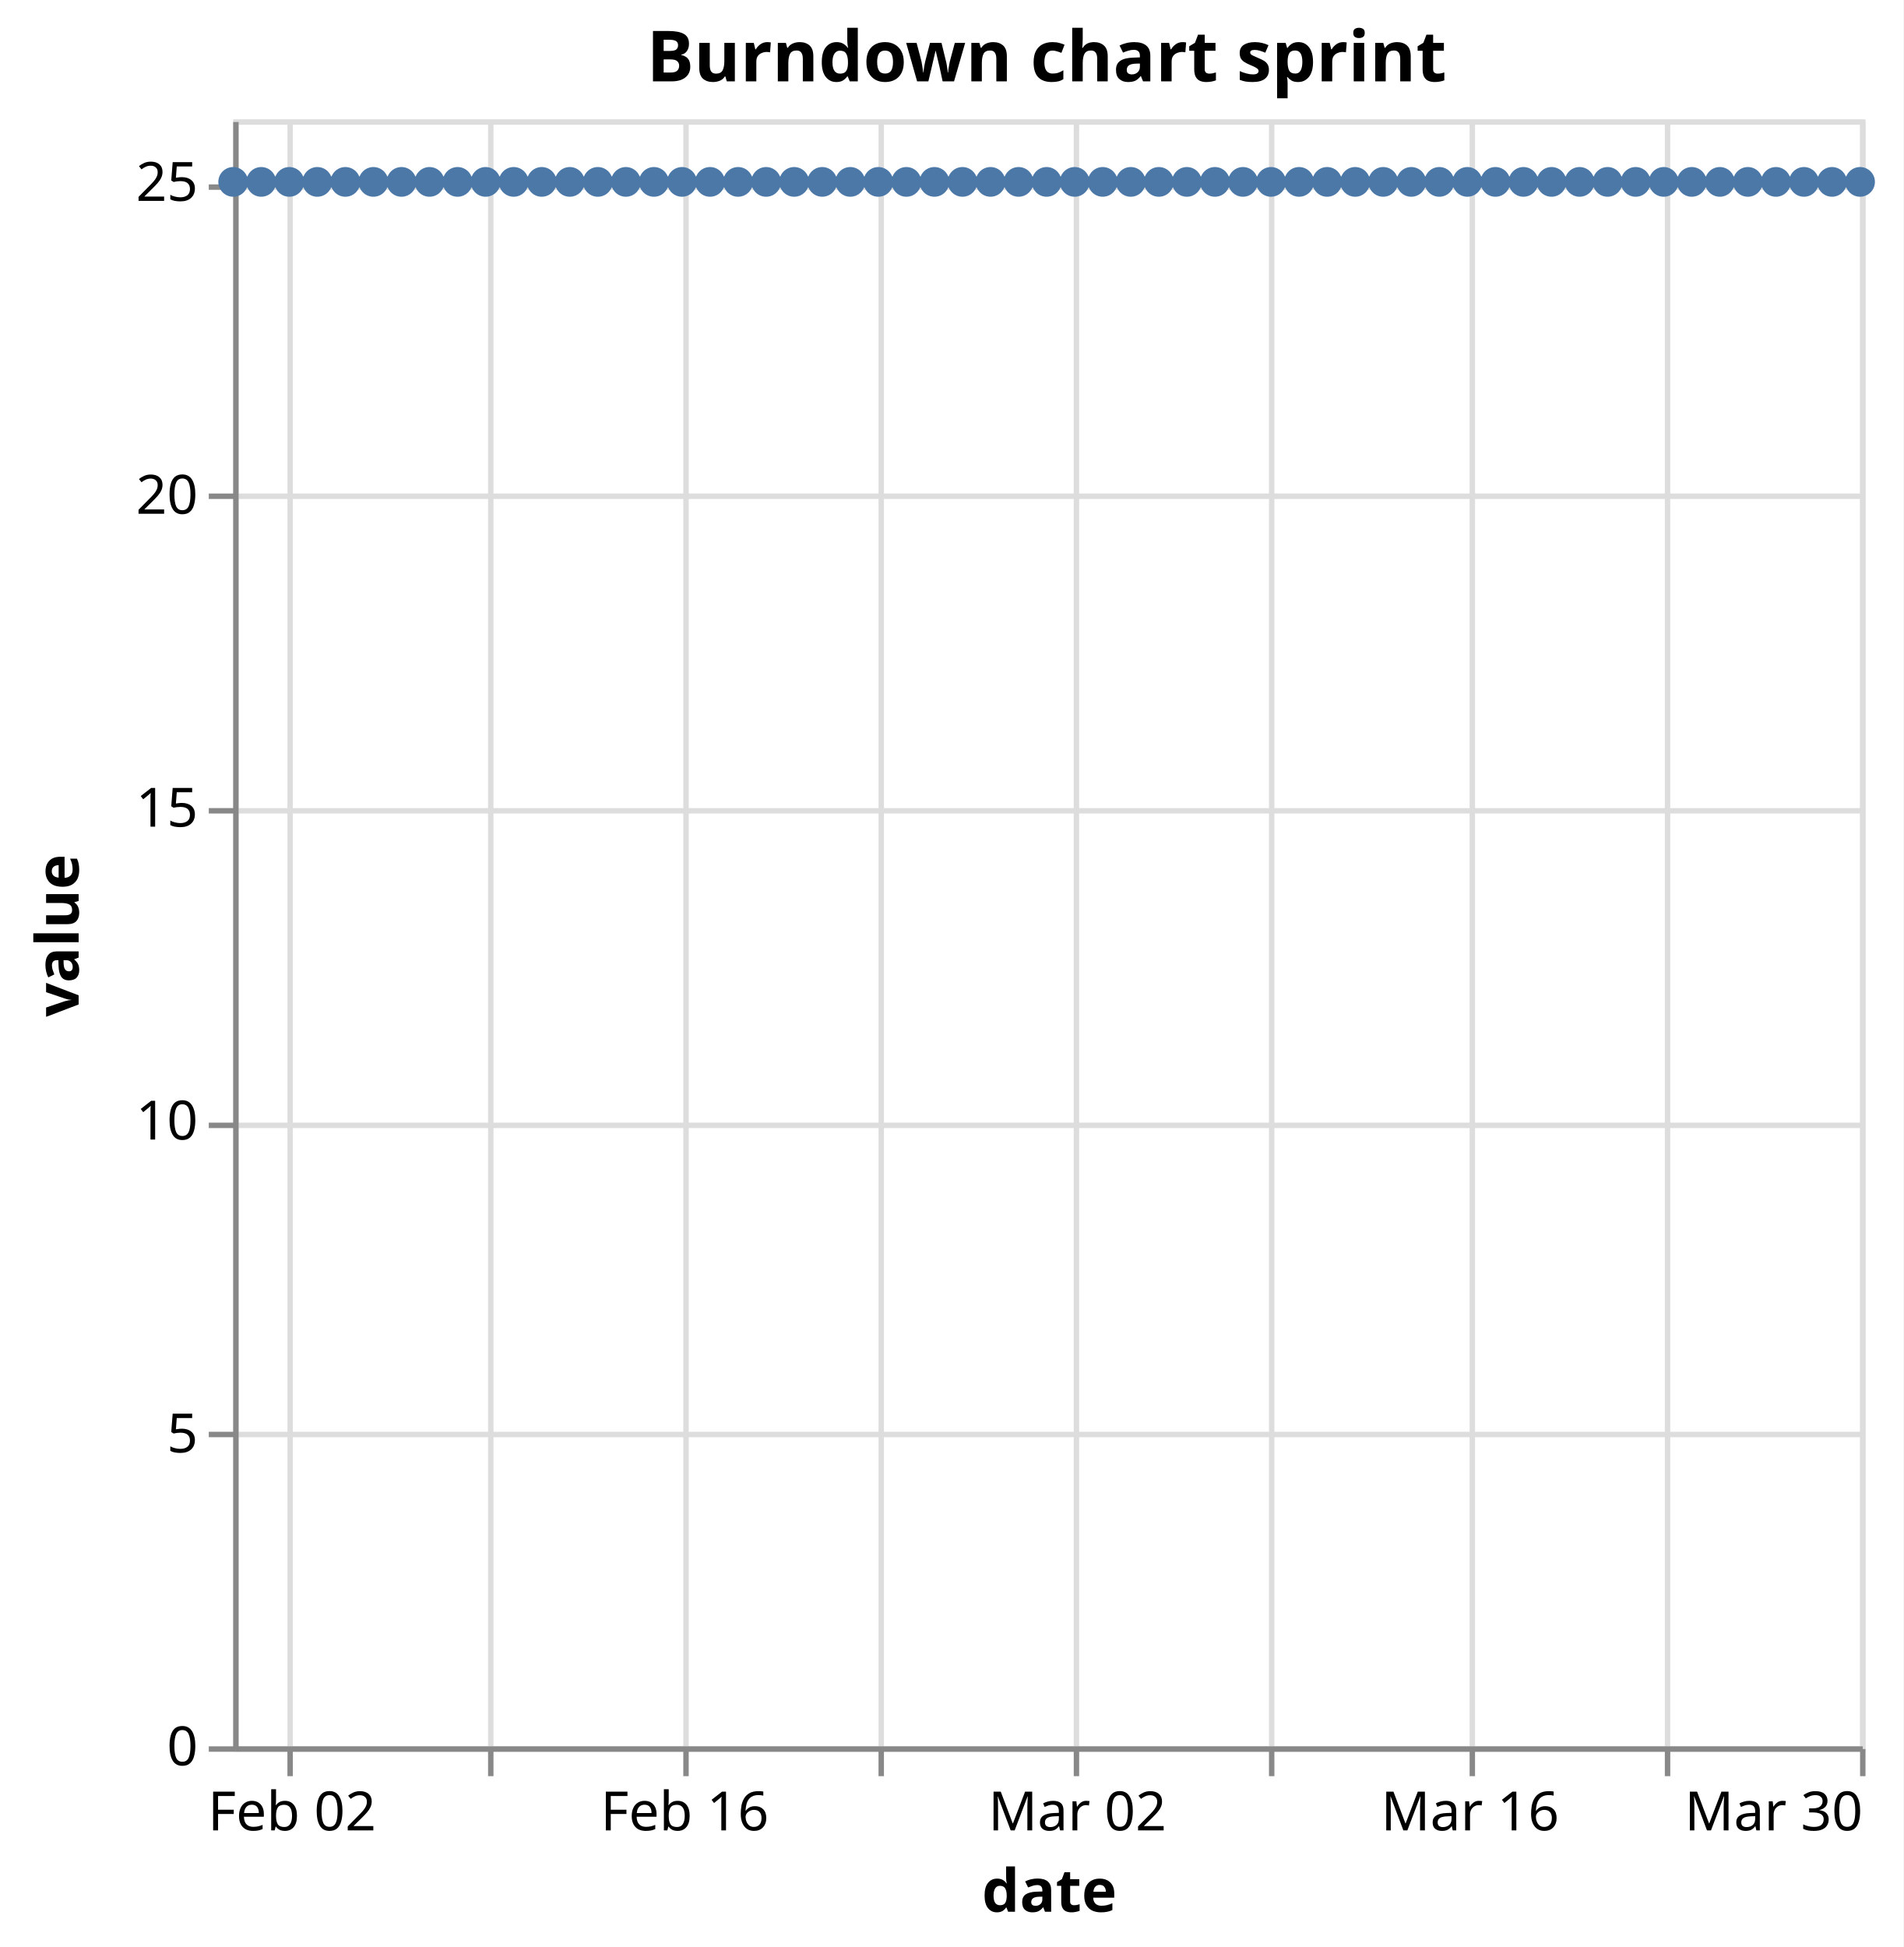
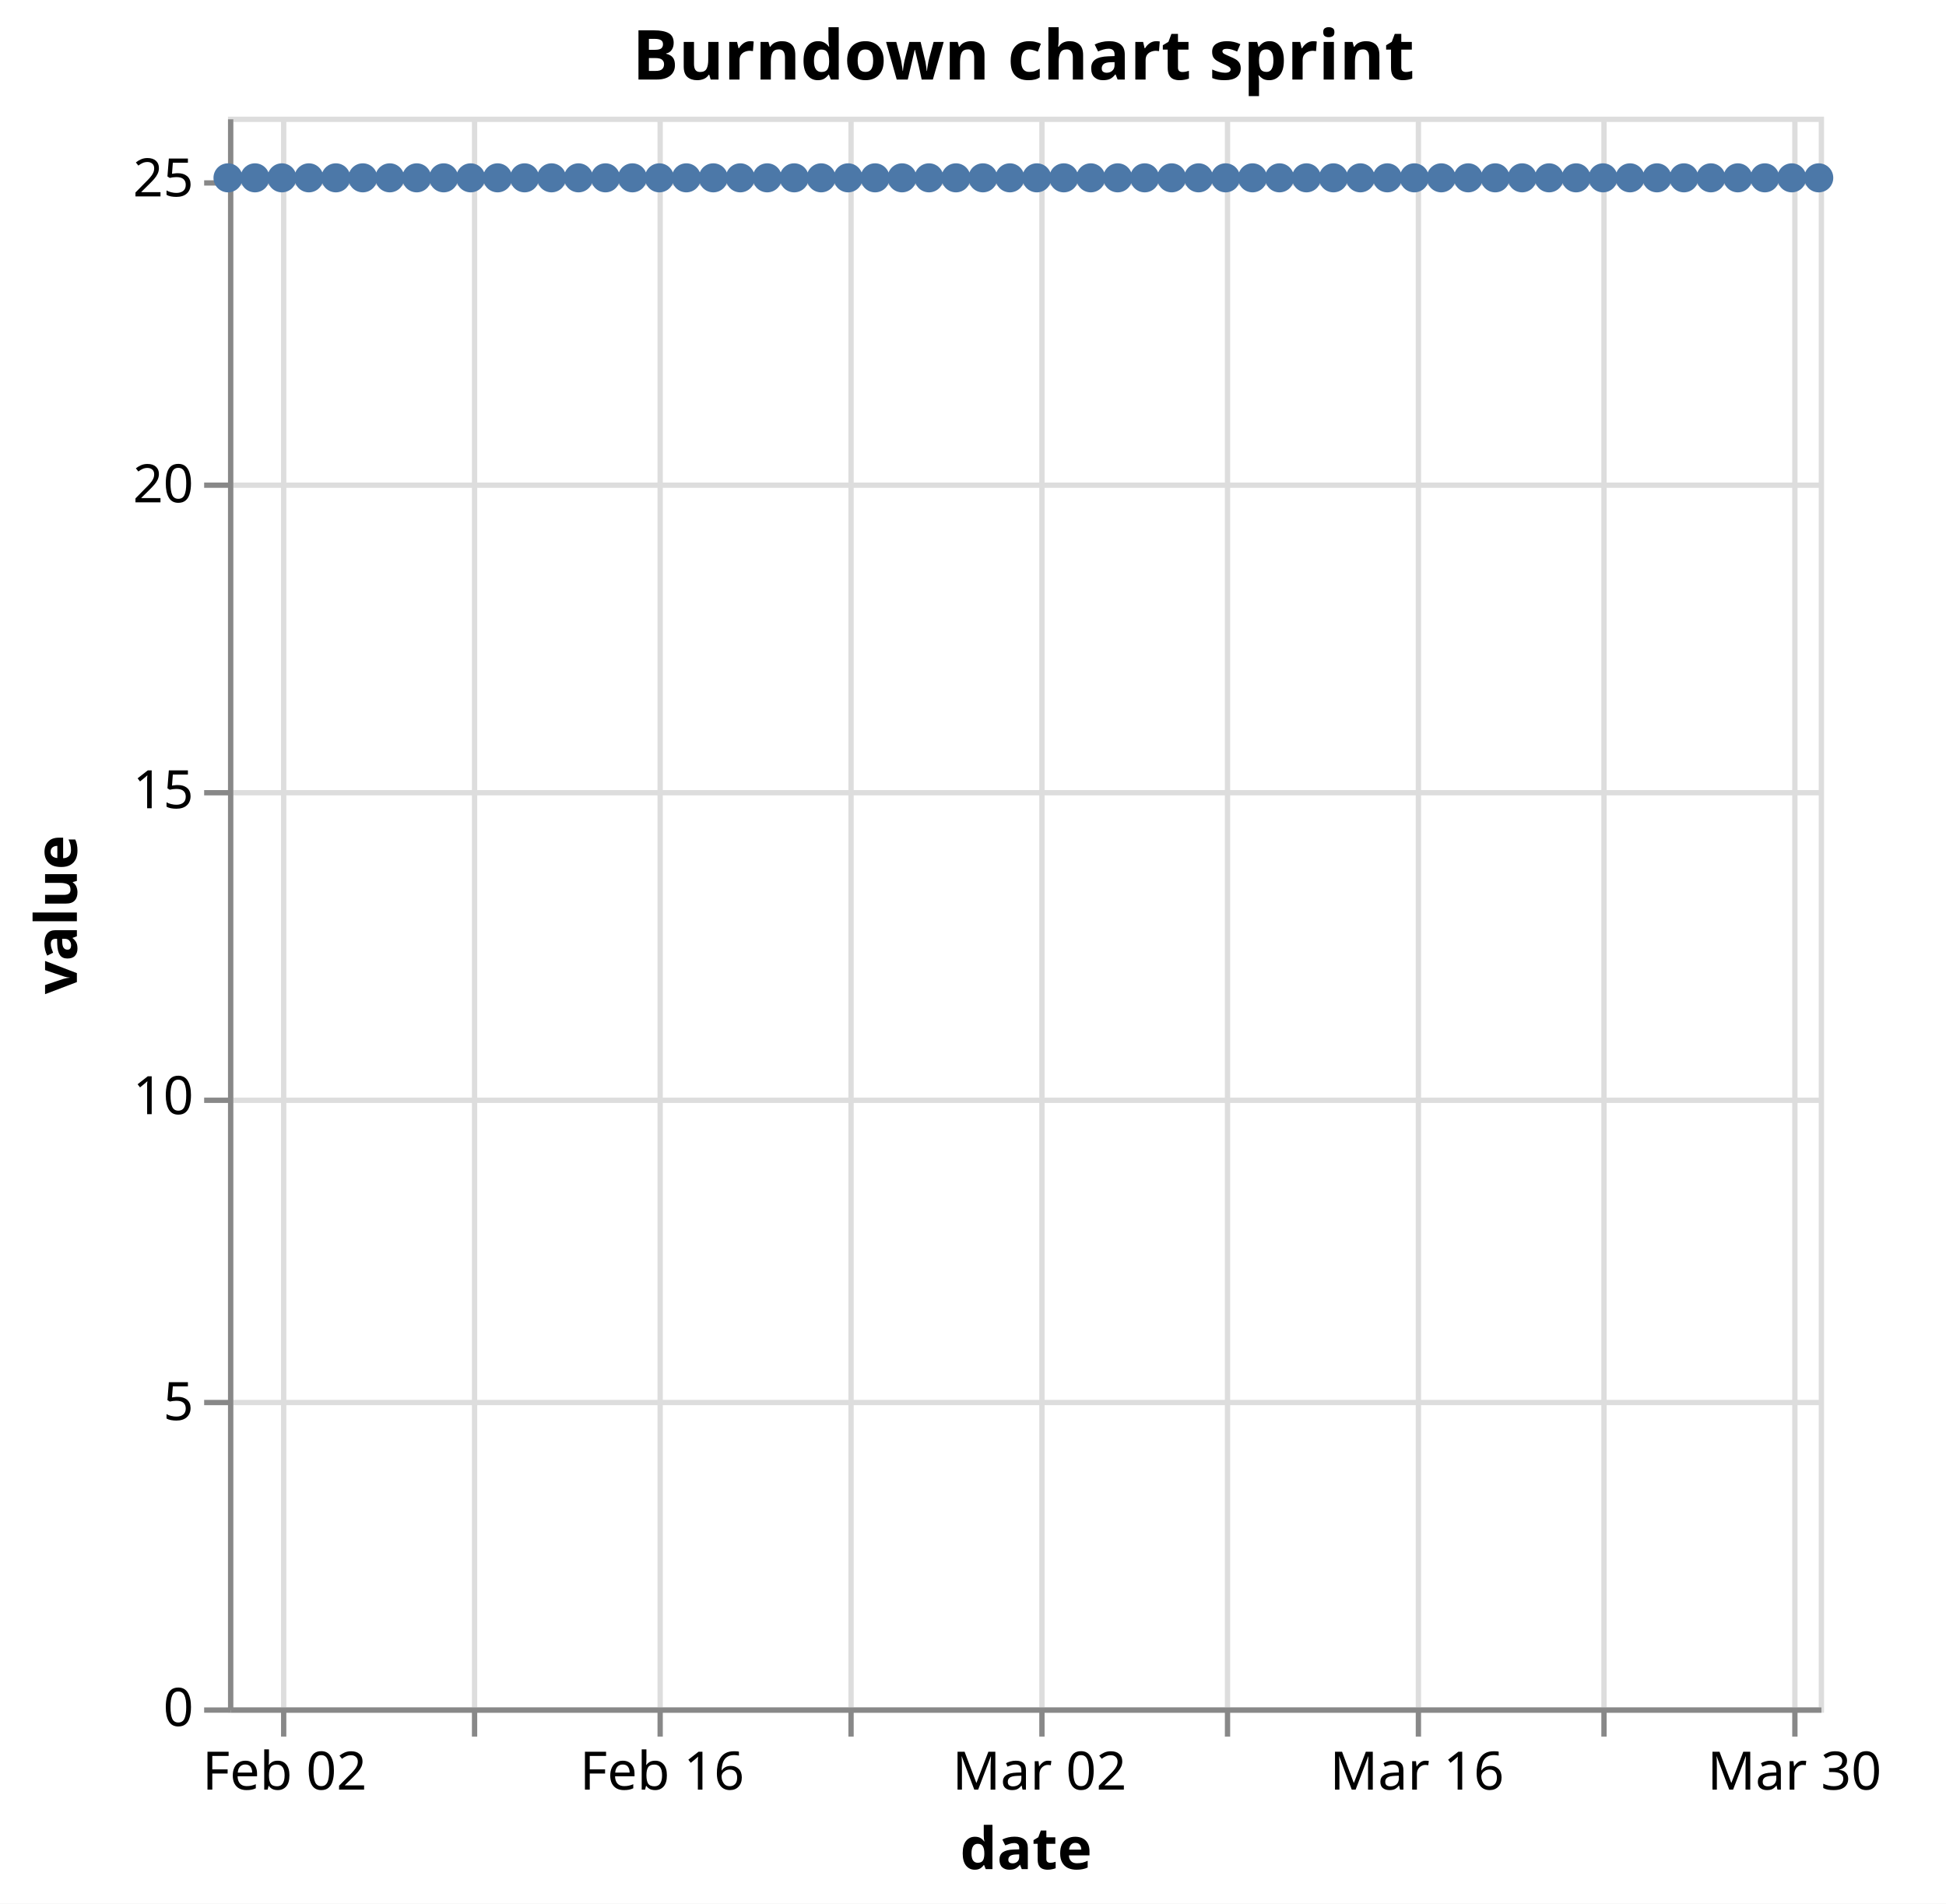
- <svg xmlns="http://www.w3.org/2000/svg" version="1.1" class="marks" width="351" height="359" viewBox="0 0 351 359">
-   <rect width="351" height="359" fill="white" />
+ <svg xmlns="http://www.w3.org/2000/svg" version="1.1" class="marks" width="367" height="359" viewBox="0 0 367 359">
+   <rect width="367" height="359" fill="white" />
  <g fill="none" stroke-miterlimit="10" transform="translate(43,22)">
    <g class="mark-group role-frame root" role="graphics-object" aria-roledescription="group mark container">
      <g transform="translate(0,0)">
        <path class="background" aria-hidden="true" d="M0.5,0.5h300v300h-300Z" stroke="#ddd" />
        <g>
          <g class="mark-group role-axis" aria-hidden="true">
            <g transform="translate(0.5,300.5)">
              <path class="background" aria-hidden="true" d="M0,0h0v0h0Z" pointer-events="none" />
              <g>
                <g class="mark-rule role-axis-grid" pointer-events="none">
                  <line transform="translate(10,-300)" x2="0" y2="300" stroke="#ddd" stroke-width="1" opacity="1" />
-                   <line transform="translate(47,-300)" x2="0" y2="300" stroke="#ddd" stroke-width="1" opacity="1" />
-                   <line transform="translate(83,-300)" x2="0" y2="300" stroke="#ddd" stroke-width="1" opacity="1" />
-                   <line transform="translate(119,-300)" x2="0" y2="300" stroke="#ddd" stroke-width="1" opacity="1" />
-                   <line transform="translate(155,-300)" x2="0" y2="300" stroke="#ddd" stroke-width="1" opacity="1" />
-                   <line transform="translate(191,-300)" x2="0" y2="300" stroke="#ddd" stroke-width="1" opacity="1" />
-                   <line transform="translate(228,-300)" x2="0" y2="300" stroke="#ddd" stroke-width="1" opacity="1" />
-                   <line transform="translate(264,-300)" x2="0" y2="300" stroke="#ddd" stroke-width="1" opacity="1" />
-                   <line transform="translate(300,-300)" x2="0" y2="300" stroke="#ddd" stroke-width="1" opacity="1" />
+                   <line transform="translate(46,-300)" x2="0" y2="300" stroke="#ddd" stroke-width="1" opacity="1" />
+                   <line transform="translate(81,-300)" x2="0" y2="300" stroke="#ddd" stroke-width="1" opacity="1" />
+                   <line transform="translate(117,-300)" x2="0" y2="300" stroke="#ddd" stroke-width="1" opacity="1" />
+                   <line transform="translate(153,-300)" x2="0" y2="300" stroke="#ddd" stroke-width="1" opacity="1" />
+                   <line transform="translate(188,-300)" x2="0" y2="300" stroke="#ddd" stroke-width="1" opacity="1" />
+                   <line transform="translate(224,-300)" x2="0" y2="300" stroke="#ddd" stroke-width="1" opacity="1" />
+                   <line transform="translate(259,-300)" x2="0" y2="300" stroke="#ddd" stroke-width="1" opacity="1" />
+                   <line transform="translate(295,-300)" x2="0" y2="300" stroke="#ddd" stroke-width="1" opacity="1" />
                </g>
              </g>
              <path class="foreground" aria-hidden="true" d="" pointer-events="none" display="none" />
            </g>
          </g>
          <g class="mark-group role-axis" aria-hidden="true">
            <g transform="translate(0.5,0.5)">
              <path class="background" aria-hidden="true" d="M0,0h0v0h0Z" pointer-events="none" />
              <g>
                <g class="mark-rule role-axis-grid" pointer-events="none">
                  <line transform="translate(0,300)" x2="300" y2="0" stroke="#ddd" stroke-width="1" opacity="1" />
                  <line transform="translate(0,242)" x2="300" y2="0" stroke="#ddd" stroke-width="1" opacity="1" />
                  <line transform="translate(0,185)" x2="300" y2="0" stroke="#ddd" stroke-width="1" opacity="1" />
                  <line transform="translate(0,127)" x2="300" y2="0" stroke="#ddd" stroke-width="1" opacity="1" />
                  <line transform="translate(0,69)" x2="300" y2="0" stroke="#ddd" stroke-width="1" opacity="1" />
                  <line transform="translate(0,12)" x2="300" y2="0" stroke="#ddd" stroke-width="1" opacity="1" />
                </g>
              </g>
              <path class="foreground" aria-hidden="true" d="" pointer-events="none" display="none" />
            </g>
          </g>
-           <g class="mark-group role-axis" role="graphics-symbol" aria-roledescription="axis" aria-label="X-axis titled 'date' for a time scale with values from January 31 to March 30">
+           <g class="mark-group role-axis" role="graphics-symbol" aria-roledescription="axis" aria-label="X-axis titled 'date' for a time scale with values from January 31 to March 31">
            <g transform="translate(0.5,300.5)">
              <path class="background" aria-hidden="true" d="M0,0h0v0h0Z" pointer-events="none" />
              <g>
                <g class="mark-rule role-axis-tick" pointer-events="none">
                  <line transform="translate(10,0)" x2="0" y2="5" stroke="#888" stroke-width="1" opacity="1" />
-                   <line transform="translate(47,0)" x2="0" y2="5" stroke="#888" stroke-width="1" opacity="1" />
-                   <line transform="translate(83,0)" x2="0" y2="5" stroke="#888" stroke-width="1" opacity="1" />
-                   <line transform="translate(119,0)" x2="0" y2="5" stroke="#888" stroke-width="1" opacity="1" />
-                   <line transform="translate(155,0)" x2="0" y2="5" stroke="#888" stroke-width="1" opacity="1" />
-                   <line transform="translate(191,0)" x2="0" y2="5" stroke="#888" stroke-width="1" opacity="1" />
-                   <line transform="translate(228,0)" x2="0" y2="5" stroke="#888" stroke-width="1" opacity="1" />
-                   <line transform="translate(264,0)" x2="0" y2="5" stroke="#888" stroke-width="1" opacity="1" />
-                   <line transform="translate(300,0)" x2="0" y2="5" stroke="#888" stroke-width="1" opacity="1" />
+                   <line transform="translate(46,0)" x2="0" y2="5" stroke="#888" stroke-width="1" opacity="1" />
+                   <line transform="translate(81,0)" x2="0" y2="5" stroke="#888" stroke-width="1" opacity="1" />
+                   <line transform="translate(117,0)" x2="0" y2="5" stroke="#888" stroke-width="1" opacity="1" />
+                   <line transform="translate(153,0)" x2="0" y2="5" stroke="#888" stroke-width="1" opacity="1" />
+                   <line transform="translate(188,0)" x2="0" y2="5" stroke="#888" stroke-width="1" opacity="1" />
+                   <line transform="translate(224,0)" x2="0" y2="5" stroke="#888" stroke-width="1" opacity="1" />
+                   <line transform="translate(259,0)" x2="0" y2="5" stroke="#888" stroke-width="1" opacity="1" />
+                   <line transform="translate(295,0)" x2="0" y2="5" stroke="#888" stroke-width="1" opacity="1" />
                </g>
                <g class="mark-text role-axis-label" pointer-events="none">
-                   <text text-anchor="middle" transform="translate(10.34483,15)" font-family="sans-serif" font-size="10px" fill="#000" opacity="1">Feb 02</text>
-                   <text text-anchor="middle" transform="translate(46.55172,15)" font-family="sans-serif" font-size="10px" fill="#000" opacity="0">Feb 09</text>
-                   <text text-anchor="middle" transform="translate(82.75862,15)" font-family="sans-serif" font-size="10px" fill="#000" opacity="1">Feb 16</text>
-                   <text text-anchor="middle" transform="translate(118.9655,15)" font-family="sans-serif" font-size="10px" fill="#000" opacity="0">Feb 23</text>
-                   <text text-anchor="middle" transform="translate(155.1724,15)" font-family="sans-serif" font-size="10px" fill="#000" opacity="1">Mar 02</text>
-                   <text text-anchor="middle" transform="translate(191.3793,15)" font-family="sans-serif" font-size="10px" fill="#000" opacity="0">Mar 09</text>
-                   <text text-anchor="middle" transform="translate(227.5862,15)" font-family="sans-serif" font-size="10px" fill="#000" opacity="1">Mar 16</text>
-                   <text text-anchor="middle" transform="translate(263.7931,15)" font-family="sans-serif" font-size="10px" fill="#000" opacity="0">Mar 23</text>
-                   <text text-anchor="end" transform="translate(300,15)" font-family="sans-serif" font-size="10px" fill="#000" opacity="1">Mar 30</text>
+                   <text text-anchor="middle" transform="translate(10.16949,15)" font-family="sans-serif" font-size="10px" fill="#000" opacity="1">Feb 02</text>
+                   <text text-anchor="middle" transform="translate(45.76271,15)" font-family="sans-serif" font-size="10px" fill="#000" opacity="0">Feb 09</text>
+                   <text text-anchor="middle" transform="translate(81.35593,15)" font-family="sans-serif" font-size="10px" fill="#000" opacity="1">Feb 16</text>
+                   <text text-anchor="middle" transform="translate(116.9492,15)" font-family="sans-serif" font-size="10px" fill="#000" opacity="0">Feb 23</text>
+                   <text text-anchor="middle" transform="translate(152.5424,15)" font-family="sans-serif" font-size="10px" fill="#000" opacity="1">Mar 02</text>
+                   <text text-anchor="middle" transform="translate(188.1356,15)" font-family="sans-serif" font-size="10px" fill="#000" opacity="0">Mar 09</text>
+                   <text text-anchor="middle" transform="translate(223.7288,15)" font-family="sans-serif" font-size="10px" fill="#000" opacity="1">Mar 16</text>
+                   <text text-anchor="middle" transform="translate(259.322,15)" font-family="sans-serif" font-size="10px" fill="#000" opacity="0">Mar 23</text>
+                   <text text-anchor="middle" transform="translate(294.9153,15)" font-family="sans-serif" font-size="10px" fill="#000" opacity="1">Mar 30</text>
                </g>
                <g class="mark-rule role-axis-domain" pointer-events="none">
                  <line transform="translate(0,0)" x2="300" y2="0" stroke="#888" stroke-width="1" opacity="1" />
                </g>
                <g class="mark-text role-axis-title" pointer-events="none">
                  <text text-anchor="middle" transform="translate(150,30)" font-family="sans-serif" font-size="11px" font-weight="bold" fill="#000" opacity="1">date</text>
                </g>
              </g>
              <path class="foreground" aria-hidden="true" d="" pointer-events="none" display="none" />
            </g>
          </g>
          <g class="mark-group role-axis" role="graphics-symbol" aria-roledescription="axis" aria-label="Y-axis titled 'value' for a linear scale with values from 0 to 26">
            <g transform="translate(0.5,0.5)">
              <path class="background" aria-hidden="true" d="M0,0h0v0h0Z" pointer-events="none" />
              <g>
                <g class="mark-rule role-axis-tick" pointer-events="none">
                  <line transform="translate(0,300)" x2="-5" y2="0" stroke="#888" stroke-width="1" opacity="1" />
                  <line transform="translate(0,242)" x2="-5" y2="0" stroke="#888" stroke-width="1" opacity="1" />
                  <line transform="translate(0,185)" x2="-5" y2="0" stroke="#888" stroke-width="1" opacity="1" />
                  <line transform="translate(0,127)" x2="-5" y2="0" stroke="#888" stroke-width="1" opacity="1" />
                  <line transform="translate(0,69)" x2="-5" y2="0" stroke="#888" stroke-width="1" opacity="1" />
                  <line transform="translate(0,12)" x2="-5" y2="0" stroke="#888" stroke-width="1" opacity="1" />
                </g>
                <g class="mark-text role-axis-label" pointer-events="none">
                  <text text-anchor="end" transform="translate(-7,303)" font-family="sans-serif" font-size="10px" fill="#000" opacity="1">0</text>
                  <text text-anchor="end" transform="translate(-7,245.3077)" font-family="sans-serif" font-size="10px" fill="#000" opacity="1">5</text>
                  <text text-anchor="end" transform="translate(-7,187.6154)" font-family="sans-serif" font-size="10px" fill="#000" opacity="1">10</text>
                  <text text-anchor="end" transform="translate(-7,129.9231)" font-family="sans-serif" font-size="10px" fill="#000" opacity="1">15</text>
                  <text text-anchor="end" transform="translate(-7,72.23077)" font-family="sans-serif" font-size="10px" fill="#000" opacity="1">20</text>
                  <text text-anchor="end" transform="translate(-7,14.53846)" font-family="sans-serif" font-size="10px" fill="#000" opacity="1">25</text>
                </g>
                <g class="mark-rule role-axis-domain" pointer-events="none">
                  <line transform="translate(0,300)" x2="0" y2="-300" stroke="#888" stroke-width="1" opacity="1" />
                </g>
                <g class="mark-text role-axis-title" pointer-events="none">
                  <text text-anchor="middle" transform="translate(-27,150) rotate(-90) translate(0,-2)" font-family="sans-serif" font-size="11px" font-weight="bold" fill="#000" opacity="1">value</text>
                </g>
              </g>
              <path class="foreground" aria-hidden="true" d="" pointer-events="none" display="none" />
            </g>
          </g>
          <g class="mark-line role-mark layer_0_layer_0_marks" role="graphics-object" aria-roledescription="line mark container">
-             <path aria-label="date: Jan 31; value: 25" role="graphics-symbol" aria-roledescription="line mark" d="M0,11.538L5.172,11.538L10.345,11.538L15.517,11.538L20.69,11.538L25.862,11.538L31.034,11.538L36.207,11.538L41.379,11.538L46.552,11.538L51.724,11.538L56.897,11.538L62.069,11.538L67.241,11.538L72.414,11.538L77.586,11.538L82.759,11.538L87.931,11.538L93.103,11.538L98.276,11.538L103.448,11.538L108.621,11.538L113.793,11.538L118.966,11.538L124.138,11.538L129.31,11.538L134.483,11.538L139.655,11.538L144.828,11.538L150,11.538L155.172,11.538L160.345,11.538L165.517,11.538L170.69,11.538L175.862,11.538L181.034,11.538L186.207,11.538L191.379,11.538L196.552,11.538L201.724,11.538L206.897,11.538L212.069,11.538L217.241,11.538L222.414,11.538L227.586,11.538L232.759,11.538L237.931,11.538L243.103,11.538L248.276,11.538L253.448,11.538L258.621,11.538L263.793,11.538L268.966,11.538L274.138,11.538L279.31,11.538L284.483,11.538L289.655,11.538L294.828,11.538L300,11.538" stroke="#4c78a8" stroke-width="2" />
+             <path aria-label="date: Jan 31; value: 25" role="graphics-symbol" aria-roledescription="line mark" d="M0,11.538L5.085,11.538L10.169,11.538L15.254,11.538L20.339,11.538L25.424,11.538L30.508,11.538L35.593,11.538L40.678,11.538L45.763,11.538L50.847,11.538L55.932,11.538L61.017,11.538L66.102,11.538L71.186,11.538L76.271,11.538L81.356,11.538L86.441,11.538L91.525,11.538L96.61,11.538L101.695,11.538L106.78,11.538L111.864,11.538L116.949,11.538L122.034,11.538L127.119,11.538L132.203,11.538L137.288,11.538L142.373,11.538L147.458,11.538L152.542,11.538L157.627,11.538L162.712,11.538L167.797,11.538L172.881,11.538L177.966,11.538L183.051,11.538L188.136,11.538L193.22,11.538L198.305,11.538L203.39,11.538L208.475,11.538L213.559,11.538L218.644,11.538L223.729,11.538L228.814,11.538L233.898,11.538L238.983,11.538L244.068,11.538L249.153,11.538L254.237,11.538L259.322,11.538L264.407,11.538L269.492,11.538L274.576,11.538L279.661,11.538L284.746,11.538L289.831,11.538L294.915,11.538L300,11.538" stroke="#4c78a8" stroke-width="2" />
          </g>
          <g class="mark-symbol role-mark layer_0_layer_1_marks" role="graphics-object" aria-roledescription="symbol mark container">
            <path aria-label="date: Jan 31; value: 25" role="graphics-symbol" aria-roledescription="point" transform="translate(0,11.53846)" d="M2.739,0A2.739,2.739,0,1,1,-2.739,0A2.739,2.739,0,1,1,2.739,0" fill="#4c78a8" stroke-width="2" opacity="1" />
-             <path aria-label="date: Feb 01; value: 25" role="graphics-symbol" aria-roledescription="point" transform="translate(5.172414,11.53846)" d="M2.739,0A2.739,2.739,0,1,1,-2.739,0A2.739,2.739,0,1,1,2.739,0" fill="#4c78a8" stroke-width="2" opacity="1" />
-             <path aria-label="date: Feb 02; value: 25" role="graphics-symbol" aria-roledescription="point" transform="translate(10.34483,11.53846)" d="M2.739,0A2.739,2.739,0,1,1,-2.739,0A2.739,2.739,0,1,1,2.739,0" fill="#4c78a8" stroke-width="2" opacity="1" />
-             <path aria-label="date: Feb 03; value: 25" role="graphics-symbol" aria-roledescription="point" transform="translate(15.51724,11.53846)" d="M2.739,0A2.739,2.739,0,1,1,-2.739,0A2.739,2.739,0,1,1,2.739,0" fill="#4c78a8" stroke-width="2" opacity="1" />
-             <path aria-label="date: Feb 04; value: 25" role="graphics-symbol" aria-roledescription="point" transform="translate(20.68966,11.53846)" d="M2.739,0A2.739,2.739,0,1,1,-2.739,0A2.739,2.739,0,1,1,2.739,0" fill="#4c78a8" stroke-width="2" opacity="1" />
-             <path aria-label="date: Feb 05; value: 25" role="graphics-symbol" aria-roledescription="point" transform="translate(25.86207,11.53846)" d="M2.739,0A2.739,2.739,0,1,1,-2.739,0A2.739,2.739,0,1,1,2.739,0" fill="#4c78a8" stroke-width="2" opacity="1" />
-             <path aria-label="date: Feb 06; value: 25" role="graphics-symbol" aria-roledescription="point" transform="translate(31.03448,11.53846)" d="M2.739,0A2.739,2.739,0,1,1,-2.739,0A2.739,2.739,0,1,1,2.739,0" fill="#4c78a8" stroke-width="2" opacity="1" />
-             <path aria-label="date: Feb 07; value: 25" role="graphics-symbol" aria-roledescription="point" transform="translate(36.2069,11.53846)" d="M2.739,0A2.739,2.739,0,1,1,-2.739,0A2.739,2.739,0,1,1,2.739,0" fill="#4c78a8" stroke-width="2" opacity="1" />
-             <path aria-label="date: Feb 08; value: 25" role="graphics-symbol" aria-roledescription="point" transform="translate(41.37931,11.53846)" d="M2.739,0A2.739,2.739,0,1,1,-2.739,0A2.739,2.739,0,1,1,2.739,0" fill="#4c78a8" stroke-width="2" opacity="1" />
-             <path aria-label="date: Feb 09; value: 25" role="graphics-symbol" aria-roledescription="point" transform="translate(46.55172,11.53846)" d="M2.739,0A2.739,2.739,0,1,1,-2.739,0A2.739,2.739,0,1,1,2.739,0" fill="#4c78a8" stroke-width="2" opacity="1" />
-             <path aria-label="date: Feb 10; value: 25" role="graphics-symbol" aria-roledescription="point" transform="translate(51.72414,11.53846)" d="M2.739,0A2.739,2.739,0,1,1,-2.739,0A2.739,2.739,0,1,1,2.739,0" fill="#4c78a8" stroke-width="2" opacity="1" />
-             <path aria-label="date: Feb 11; value: 25" role="graphics-symbol" aria-roledescription="point" transform="translate(56.89655,11.53846)" d="M2.739,0A2.739,2.739,0,1,1,-2.739,0A2.739,2.739,0,1,1,2.739,0" fill="#4c78a8" stroke-width="2" opacity="1" />
-             <path aria-label="date: Feb 12; value: 25" role="graphics-symbol" aria-roledescription="point" transform="translate(62.06897,11.53846)" d="M2.739,0A2.739,2.739,0,1,1,-2.739,0A2.739,2.739,0,1,1,2.739,0" fill="#4c78a8" stroke-width="2" opacity="1" />
-             <path aria-label="date: Feb 13; value: 25" role="graphics-symbol" aria-roledescription="point" transform="translate(67.24138,11.53846)" d="M2.739,0A2.739,2.739,0,1,1,-2.739,0A2.739,2.739,0,1,1,2.739,0" fill="#4c78a8" stroke-width="2" opacity="1" />
-             <path aria-label="date: Feb 14; value: 25" role="graphics-symbol" aria-roledescription="point" transform="translate(72.41379,11.53846)" d="M2.739,0A2.739,2.739,0,1,1,-2.739,0A2.739,2.739,0,1,1,2.739,0" fill="#4c78a8" stroke-width="2" opacity="1" />
-             <path aria-label="date: Feb 15; value: 25" role="graphics-symbol" aria-roledescription="point" transform="translate(77.58621,11.53846)" d="M2.739,0A2.739,2.739,0,1,1,-2.739,0A2.739,2.739,0,1,1,2.739,0" fill="#4c78a8" stroke-width="2" opacity="1" />
-             <path aria-label="date: Feb 16; value: 25" role="graphics-symbol" aria-roledescription="point" transform="translate(82.75862,11.53846)" d="M2.739,0A2.739,2.739,0,1,1,-2.739,0A2.739,2.739,0,1,1,2.739,0" fill="#4c78a8" stroke-width="2" opacity="1" />
-             <path aria-label="date: Feb 17; value: 25" role="graphics-symbol" aria-roledescription="point" transform="translate(87.93103,11.53846)" d="M2.739,0A2.739,2.739,0,1,1,-2.739,0A2.739,2.739,0,1,1,2.739,0" fill="#4c78a8" stroke-width="2" opacity="1" />
-             <path aria-label="date: Feb 18; value: 25" role="graphics-symbol" aria-roledescription="point" transform="translate(93.10345,11.53846)" d="M2.739,0A2.739,2.739,0,1,1,-2.739,0A2.739,2.739,0,1,1,2.739,0" fill="#4c78a8" stroke-width="2" opacity="1" />
-             <path aria-label="date: Feb 19; value: 25" role="graphics-symbol" aria-roledescription="point" transform="translate(98.27586,11.53846)" d="M2.739,0A2.739,2.739,0,1,1,-2.739,0A2.739,2.739,0,1,1,2.739,0" fill="#4c78a8" stroke-width="2" opacity="1" />
-             <path aria-label="date: Feb 20; value: 25" role="graphics-symbol" aria-roledescription="point" transform="translate(103.4483,11.53846)" d="M2.739,0A2.739,2.739,0,1,1,-2.739,0A2.739,2.739,0,1,1,2.739,0" fill="#4c78a8" stroke-width="2" opacity="1" />
-             <path aria-label="date: Feb 21; value: 25" role="graphics-symbol" aria-roledescription="point" transform="translate(108.6207,11.53846)" d="M2.739,0A2.739,2.739,0,1,1,-2.739,0A2.739,2.739,0,1,1,2.739,0" fill="#4c78a8" stroke-width="2" opacity="1" />
-             <path aria-label="date: Feb 22; value: 25" role="graphics-symbol" aria-roledescription="point" transform="translate(113.7931,11.53846)" d="M2.739,0A2.739,2.739,0,1,1,-2.739,0A2.739,2.739,0,1,1,2.739,0" fill="#4c78a8" stroke-width="2" opacity="1" />
-             <path aria-label="date: Feb 23; value: 25" role="graphics-symbol" aria-roledescription="point" transform="translate(118.9655,11.53846)" d="M2.739,0A2.739,2.739,0,1,1,-2.739,0A2.739,2.739,0,1,1,2.739,0" fill="#4c78a8" stroke-width="2" opacity="1" />
-             <path aria-label="date: Feb 24; value: 25" role="graphics-symbol" aria-roledescription="point" transform="translate(124.1379,11.53846)" d="M2.739,0A2.739,2.739,0,1,1,-2.739,0A2.739,2.739,0,1,1,2.739,0" fill="#4c78a8" stroke-width="2" opacity="1" />
-             <path aria-label="date: Feb 25; value: 25" role="graphics-symbol" aria-roledescription="point" transform="translate(129.3103,11.53846)" d="M2.739,0A2.739,2.739,0,1,1,-2.739,0A2.739,2.739,0,1,1,2.739,0" fill="#4c78a8" stroke-width="2" opacity="1" />
-             <path aria-label="date: Feb 26; value: 25" role="graphics-symbol" aria-roledescription="point" transform="translate(134.4828,11.53846)" d="M2.739,0A2.739,2.739,0,1,1,-2.739,0A2.739,2.739,0,1,1,2.739,0" fill="#4c78a8" stroke-width="2" opacity="1" />
-             <path aria-label="date: Feb 27; value: 25" role="graphics-symbol" aria-roledescription="point" transform="translate(139.6552,11.53846)" d="M2.739,0A2.739,2.739,0,1,1,-2.739,0A2.739,2.739,0,1,1,2.739,0" fill="#4c78a8" stroke-width="2" opacity="1" />
-             <path aria-label="date: Feb 28; value: 25" role="graphics-symbol" aria-roledescription="point" transform="translate(144.8276,11.53846)" d="M2.739,0A2.739,2.739,0,1,1,-2.739,0A2.739,2.739,0,1,1,2.739,0" fill="#4c78a8" stroke-width="2" opacity="1" />
-             <path aria-label="date: Mar 01; value: 25" role="graphics-symbol" aria-roledescription="point" transform="translate(150,11.53846)" d="M2.739,0A2.739,2.739,0,1,1,-2.739,0A2.739,2.739,0,1,1,2.739,0" fill="#4c78a8" stroke-width="2" opacity="1" />
-             <path aria-label="date: Mar 02; value: 25" role="graphics-symbol" aria-roledescription="point" transform="translate(155.1724,11.53846)" d="M2.739,0A2.739,2.739,0,1,1,-2.739,0A2.739,2.739,0,1,1,2.739,0" fill="#4c78a8" stroke-width="2" opacity="1" />
-             <path aria-label="date: Mar 03; value: 25" role="graphics-symbol" aria-roledescription="point" transform="translate(160.3448,11.53846)" d="M2.739,0A2.739,2.739,0,1,1,-2.739,0A2.739,2.739,0,1,1,2.739,0" fill="#4c78a8" stroke-width="2" opacity="1" />
-             <path aria-label="date: Mar 04; value: 25" role="graphics-symbol" aria-roledescription="point" transform="translate(165.5172,11.53846)" d="M2.739,0A2.739,2.739,0,1,1,-2.739,0A2.739,2.739,0,1,1,2.739,0" fill="#4c78a8" stroke-width="2" opacity="1" />
-             <path aria-label="date: Mar 05; value: 25" role="graphics-symbol" aria-roledescription="point" transform="translate(170.6897,11.53846)" d="M2.739,0A2.739,2.739,0,1,1,-2.739,0A2.739,2.739,0,1,1,2.739,0" fill="#4c78a8" stroke-width="2" opacity="1" />
-             <path aria-label="date: Mar 06; value: 25" role="graphics-symbol" aria-roledescription="point" transform="translate(175.8621,11.53846)" d="M2.739,0A2.739,2.739,0,1,1,-2.739,0A2.739,2.739,0,1,1,2.739,0" fill="#4c78a8" stroke-width="2" opacity="1" />
-             <path aria-label="date: Mar 07; value: 25" role="graphics-symbol" aria-roledescription="point" transform="translate(181.0345,11.53846)" d="M2.739,0A2.739,2.739,0,1,1,-2.739,0A2.739,2.739,0,1,1,2.739,0" fill="#4c78a8" stroke-width="2" opacity="1" />
-             <path aria-label="date: Mar 08; value: 25" role="graphics-symbol" aria-roledescription="point" transform="translate(186.2069,11.53846)" d="M2.739,0A2.739,2.739,0,1,1,-2.739,0A2.739,2.739,0,1,1,2.739,0" fill="#4c78a8" stroke-width="2" opacity="1" />
-             <path aria-label="date: Mar 09; value: 25" role="graphics-symbol" aria-roledescription="point" transform="translate(191.3793,11.53846)" d="M2.739,0A2.739,2.739,0,1,1,-2.739,0A2.739,2.739,0,1,1,2.739,0" fill="#4c78a8" stroke-width="2" opacity="1" />
-             <path aria-label="date: Mar 10; value: 25" role="graphics-symbol" aria-roledescription="point" transform="translate(196.5517,11.53846)" d="M2.739,0A2.739,2.739,0,1,1,-2.739,0A2.739,2.739,0,1,1,2.739,0" fill="#4c78a8" stroke-width="2" opacity="1" />
-             <path aria-label="date: Mar 11; value: 25" role="graphics-symbol" aria-roledescription="point" transform="translate(201.7241,11.53846)" d="M2.739,0A2.739,2.739,0,1,1,-2.739,0A2.739,2.739,0,1,1,2.739,0" fill="#4c78a8" stroke-width="2" opacity="1" />
-             <path aria-label="date: Mar 12; value: 25" role="graphics-symbol" aria-roledescription="point" transform="translate(206.8966,11.53846)" d="M2.739,0A2.739,2.739,0,1,1,-2.739,0A2.739,2.739,0,1,1,2.739,0" fill="#4c78a8" stroke-width="2" opacity="1" />
-             <path aria-label="date: Mar 13; value: 25" role="graphics-symbol" aria-roledescription="point" transform="translate(212.069,11.53846)" d="M2.739,0A2.739,2.739,0,1,1,-2.739,0A2.739,2.739,0,1,1,2.739,0" fill="#4c78a8" stroke-width="2" opacity="1" />
-             <path aria-label="date: Mar 14; value: 25" role="graphics-symbol" aria-roledescription="point" transform="translate(217.2414,11.53846)" d="M2.739,0A2.739,2.739,0,1,1,-2.739,0A2.739,2.739,0,1,1,2.739,0" fill="#4c78a8" stroke-width="2" opacity="1" />
-             <path aria-label="date: Mar 15; value: 25" role="graphics-symbol" aria-roledescription="point" transform="translate(222.4138,11.53846)" d="M2.739,0A2.739,2.739,0,1,1,-2.739,0A2.739,2.739,0,1,1,2.739,0" fill="#4c78a8" stroke-width="2" opacity="1" />
-             <path aria-label="date: Mar 16; value: 25" role="graphics-symbol" aria-roledescription="point" transform="translate(227.5862,11.53846)" d="M2.739,0A2.739,2.739,0,1,1,-2.739,0A2.739,2.739,0,1,1,2.739,0" fill="#4c78a8" stroke-width="2" opacity="1" />
-             <path aria-label="date: Mar 17; value: 25" role="graphics-symbol" aria-roledescription="point" transform="translate(232.7586,11.53846)" d="M2.739,0A2.739,2.739,0,1,1,-2.739,0A2.739,2.739,0,1,1,2.739,0" fill="#4c78a8" stroke-width="2" opacity="1" />
-             <path aria-label="date: Mar 18; value: 25" role="graphics-symbol" aria-roledescription="point" transform="translate(237.931,11.53846)" d="M2.739,0A2.739,2.739,0,1,1,-2.739,0A2.739,2.739,0,1,1,2.739,0" fill="#4c78a8" stroke-width="2" opacity="1" />
-             <path aria-label="date: Mar 19; value: 25" role="graphics-symbol" aria-roledescription="point" transform="translate(243.1034,11.53846)" d="M2.739,0A2.739,2.739,0,1,1,-2.739,0A2.739,2.739,0,1,1,2.739,0" fill="#4c78a8" stroke-width="2" opacity="1" />
-             <path aria-label="date: Mar 20; value: 25" role="graphics-symbol" aria-roledescription="point" transform="translate(248.2759,11.53846)" d="M2.739,0A2.739,2.739,0,1,1,-2.739,0A2.739,2.739,0,1,1,2.739,0" fill="#4c78a8" stroke-width="2" opacity="1" />
-             <path aria-label="date: Mar 21; value: 25" role="graphics-symbol" aria-roledescription="point" transform="translate(253.4483,11.53846)" d="M2.739,0A2.739,2.739,0,1,1,-2.739,0A2.739,2.739,0,1,1,2.739,0" fill="#4c78a8" stroke-width="2" opacity="1" />
-             <path aria-label="date: Mar 22; value: 25" role="graphics-symbol" aria-roledescription="point" transform="translate(258.6207,11.53846)" d="M2.739,0A2.739,2.739,0,1,1,-2.739,0A2.739,2.739,0,1,1,2.739,0" fill="#4c78a8" stroke-width="2" opacity="1" />
-             <path aria-label="date: Mar 23; value: 25" role="graphics-symbol" aria-roledescription="point" transform="translate(263.7931,11.53846)" d="M2.739,0A2.739,2.739,0,1,1,-2.739,0A2.739,2.739,0,1,1,2.739,0" fill="#4c78a8" stroke-width="2" opacity="1" />
-             <path aria-label="date: Mar 24; value: 25" role="graphics-symbol" aria-roledescription="point" transform="translate(268.9655,11.53846)" d="M2.739,0A2.739,2.739,0,1,1,-2.739,0A2.739,2.739,0,1,1,2.739,0" fill="#4c78a8" stroke-width="2" opacity="1" />
-             <path aria-label="date: Mar 25; value: 25" role="graphics-symbol" aria-roledescription="point" transform="translate(274.1379,11.53846)" d="M2.739,0A2.739,2.739,0,1,1,-2.739,0A2.739,2.739,0,1,1,2.739,0" fill="#4c78a8" stroke-width="2" opacity="1" />
-             <path aria-label="date: Mar 26; value: 25" role="graphics-symbol" aria-roledescription="point" transform="translate(279.3103,11.53846)" d="M2.739,0A2.739,2.739,0,1,1,-2.739,0A2.739,2.739,0,1,1,2.739,0" fill="#4c78a8" stroke-width="2" opacity="1" />
-             <path aria-label="date: Mar 27; value: 25" role="graphics-symbol" aria-roledescription="point" transform="translate(284.4828,11.53846)" d="M2.739,0A2.739,2.739,0,1,1,-2.739,0A2.739,2.739,0,1,1,2.739,0" fill="#4c78a8" stroke-width="2" opacity="1" />
-             <path aria-label="date: Mar 28; value: 25" role="graphics-symbol" aria-roledescription="point" transform="translate(289.6552,11.53846)" d="M2.739,0A2.739,2.739,0,1,1,-2.739,0A2.739,2.739,0,1,1,2.739,0" fill="#4c78a8" stroke-width="2" opacity="1" />
-             <path aria-label="date: Mar 29; value: 25" role="graphics-symbol" aria-roledescription="point" transform="translate(294.8276,11.53846)" d="M2.739,0A2.739,2.739,0,1,1,-2.739,0A2.739,2.739,0,1,1,2.739,0" fill="#4c78a8" stroke-width="2" opacity="1" />
-             <path aria-label="date: Mar 30; value: 25" role="graphics-symbol" aria-roledescription="point" transform="translate(300,11.53846)" d="M2.739,0A2.739,2.739,0,1,1,-2.739,0A2.739,2.739,0,1,1,2.739,0" fill="#4c78a8" stroke-width="2" opacity="1" />
+             <path aria-label="date: Feb 01; value: 25" role="graphics-symbol" aria-roledescription="point" transform="translate(5.084746,11.53846)" d="M2.739,0A2.739,2.739,0,1,1,-2.739,0A2.739,2.739,0,1,1,2.739,0" fill="#4c78a8" stroke-width="2" opacity="1" />
+             <path aria-label="date: Feb 02; value: 25" role="graphics-symbol" aria-roledescription="point" transform="translate(10.16949,11.53846)" d="M2.739,0A2.739,2.739,0,1,1,-2.739,0A2.739,2.739,0,1,1,2.739,0" fill="#4c78a8" stroke-width="2" opacity="1" />
+             <path aria-label="date: Feb 03; value: 25" role="graphics-symbol" aria-roledescription="point" transform="translate(15.25424,11.53846)" d="M2.739,0A2.739,2.739,0,1,1,-2.739,0A2.739,2.739,0,1,1,2.739,0" fill="#4c78a8" stroke-width="2" opacity="1" />
+             <path aria-label="date: Feb 04; value: 25" role="graphics-symbol" aria-roledescription="point" transform="translate(20.33898,11.53846)" d="M2.739,0A2.739,2.739,0,1,1,-2.739,0A2.739,2.739,0,1,1,2.739,0" fill="#4c78a8" stroke-width="2" opacity="1" />
+             <path aria-label="date: Feb 05; value: 25" role="graphics-symbol" aria-roledescription="point" transform="translate(25.42373,11.53846)" d="M2.739,0A2.739,2.739,0,1,1,-2.739,0A2.739,2.739,0,1,1,2.739,0" fill="#4c78a8" stroke-width="2" opacity="1" />
+             <path aria-label="date: Feb 06; value: 25" role="graphics-symbol" aria-roledescription="point" transform="translate(30.50847,11.53846)" d="M2.739,0A2.739,2.739,0,1,1,-2.739,0A2.739,2.739,0,1,1,2.739,0" fill="#4c78a8" stroke-width="2" opacity="1" />
+             <path aria-label="date: Feb 07; value: 25" role="graphics-symbol" aria-roledescription="point" transform="translate(35.59322,11.53846)" d="M2.739,0A2.739,2.739,0,1,1,-2.739,0A2.739,2.739,0,1,1,2.739,0" fill="#4c78a8" stroke-width="2" opacity="1" />
+             <path aria-label="date: Feb 08; value: 25" role="graphics-symbol" aria-roledescription="point" transform="translate(40.67797,11.53846)" d="M2.739,0A2.739,2.739,0,1,1,-2.739,0A2.739,2.739,0,1,1,2.739,0" fill="#4c78a8" stroke-width="2" opacity="1" />
+             <path aria-label="date: Feb 09; value: 25" role="graphics-symbol" aria-roledescription="point" transform="translate(45.76271,11.53846)" d="M2.739,0A2.739,2.739,0,1,1,-2.739,0A2.739,2.739,0,1,1,2.739,0" fill="#4c78a8" stroke-width="2" opacity="1" />
+             <path aria-label="date: Feb 10; value: 25" role="graphics-symbol" aria-roledescription="point" transform="translate(50.84746,11.53846)" d="M2.739,0A2.739,2.739,0,1,1,-2.739,0A2.739,2.739,0,1,1,2.739,0" fill="#4c78a8" stroke-width="2" opacity="1" />
+             <path aria-label="date: Feb 11; value: 25" role="graphics-symbol" aria-roledescription="point" transform="translate(55.9322,11.53846)" d="M2.739,0A2.739,2.739,0,1,1,-2.739,0A2.739,2.739,0,1,1,2.739,0" fill="#4c78a8" stroke-width="2" opacity="1" />
+             <path aria-label="date: Feb 12; value: 25" role="graphics-symbol" aria-roledescription="point" transform="translate(61.01695,11.53846)" d="M2.739,0A2.739,2.739,0,1,1,-2.739,0A2.739,2.739,0,1,1,2.739,0" fill="#4c78a8" stroke-width="2" opacity="1" />
+             <path aria-label="date: Feb 13; value: 25" role="graphics-symbol" aria-roledescription="point" transform="translate(66.10169,11.53846)" d="M2.739,0A2.739,2.739,0,1,1,-2.739,0A2.739,2.739,0,1,1,2.739,0" fill="#4c78a8" stroke-width="2" opacity="1" />
+             <path aria-label="date: Feb 14; value: 25" role="graphics-symbol" aria-roledescription="point" transform="translate(71.18644,11.53846)" d="M2.739,0A2.739,2.739,0,1,1,-2.739,0A2.739,2.739,0,1,1,2.739,0" fill="#4c78a8" stroke-width="2" opacity="1" />
+             <path aria-label="date: Feb 15; value: 25" role="graphics-symbol" aria-roledescription="point" transform="translate(76.27119,11.53846)" d="M2.739,0A2.739,2.739,0,1,1,-2.739,0A2.739,2.739,0,1,1,2.739,0" fill="#4c78a8" stroke-width="2" opacity="1" />
+             <path aria-label="date: Feb 16; value: 25" role="graphics-symbol" aria-roledescription="point" transform="translate(81.35593,11.53846)" d="M2.739,0A2.739,2.739,0,1,1,-2.739,0A2.739,2.739,0,1,1,2.739,0" fill="#4c78a8" stroke-width="2" opacity="1" />
+             <path aria-label="date: Feb 17; value: 25" role="graphics-symbol" aria-roledescription="point" transform="translate(86.44068,11.53846)" d="M2.739,0A2.739,2.739,0,1,1,-2.739,0A2.739,2.739,0,1,1,2.739,0" fill="#4c78a8" stroke-width="2" opacity="1" />
+             <path aria-label="date: Feb 18; value: 25" role="graphics-symbol" aria-roledescription="point" transform="translate(91.52542,11.53846)" d="M2.739,0A2.739,2.739,0,1,1,-2.739,0A2.739,2.739,0,1,1,2.739,0" fill="#4c78a8" stroke-width="2" opacity="1" />
+             <path aria-label="date: Feb 19; value: 25" role="graphics-symbol" aria-roledescription="point" transform="translate(96.61017,11.53846)" d="M2.739,0A2.739,2.739,0,1,1,-2.739,0A2.739,2.739,0,1,1,2.739,0" fill="#4c78a8" stroke-width="2" opacity="1" />
+             <path aria-label="date: Feb 20; value: 25" role="graphics-symbol" aria-roledescription="point" transform="translate(101.6949,11.53846)" d="M2.739,0A2.739,2.739,0,1,1,-2.739,0A2.739,2.739,0,1,1,2.739,0" fill="#4c78a8" stroke-width="2" opacity="1" />
+             <path aria-label="date: Feb 21; value: 25" role="graphics-symbol" aria-roledescription="point" transform="translate(106.7797,11.53846)" d="M2.739,0A2.739,2.739,0,1,1,-2.739,0A2.739,2.739,0,1,1,2.739,0" fill="#4c78a8" stroke-width="2" opacity="1" />
+             <path aria-label="date: Feb 22; value: 25" role="graphics-symbol" aria-roledescription="point" transform="translate(111.8644,11.53846)" d="M2.739,0A2.739,2.739,0,1,1,-2.739,0A2.739,2.739,0,1,1,2.739,0" fill="#4c78a8" stroke-width="2" opacity="1" />
+             <path aria-label="date: Feb 23; value: 25" role="graphics-symbol" aria-roledescription="point" transform="translate(116.9492,11.53846)" d="M2.739,0A2.739,2.739,0,1,1,-2.739,0A2.739,2.739,0,1,1,2.739,0" fill="#4c78a8" stroke-width="2" opacity="1" />
+             <path aria-label="date: Feb 24; value: 25" role="graphics-symbol" aria-roledescription="point" transform="translate(122.0339,11.53846)" d="M2.739,0A2.739,2.739,0,1,1,-2.739,0A2.739,2.739,0,1,1,2.739,0" fill="#4c78a8" stroke-width="2" opacity="1" />
+             <path aria-label="date: Feb 25; value: 25" role="graphics-symbol" aria-roledescription="point" transform="translate(127.1186,11.53846)" d="M2.739,0A2.739,2.739,0,1,1,-2.739,0A2.739,2.739,0,1,1,2.739,0" fill="#4c78a8" stroke-width="2" opacity="1" />
+             <path aria-label="date: Feb 26; value: 25" role="graphics-symbol" aria-roledescription="point" transform="translate(132.2034,11.53846)" d="M2.739,0A2.739,2.739,0,1,1,-2.739,0A2.739,2.739,0,1,1,2.739,0" fill="#4c78a8" stroke-width="2" opacity="1" />
+             <path aria-label="date: Feb 27; value: 25" role="graphics-symbol" aria-roledescription="point" transform="translate(137.2881,11.53846)" d="M2.739,0A2.739,2.739,0,1,1,-2.739,0A2.739,2.739,0,1,1,2.739,0" fill="#4c78a8" stroke-width="2" opacity="1" />
+             <path aria-label="date: Feb 28; value: 25" role="graphics-symbol" aria-roledescription="point" transform="translate(142.3729,11.53846)" d="M2.739,0A2.739,2.739,0,1,1,-2.739,0A2.739,2.739,0,1,1,2.739,0" fill="#4c78a8" stroke-width="2" opacity="1" />
+             <path aria-label="date: Mar 01; value: 25" role="graphics-symbol" aria-roledescription="point" transform="translate(147.4576,11.53846)" d="M2.739,0A2.739,2.739,0,1,1,-2.739,0A2.739,2.739,0,1,1,2.739,0" fill="#4c78a8" stroke-width="2" opacity="1" />
+             <path aria-label="date: Mar 02; value: 25" role="graphics-symbol" aria-roledescription="point" transform="translate(152.5424,11.53846)" d="M2.739,0A2.739,2.739,0,1,1,-2.739,0A2.739,2.739,0,1,1,2.739,0" fill="#4c78a8" stroke-width="2" opacity="1" />
+             <path aria-label="date: Mar 03; value: 25" role="graphics-symbol" aria-roledescription="point" transform="translate(157.6271,11.53846)" d="M2.739,0A2.739,2.739,0,1,1,-2.739,0A2.739,2.739,0,1,1,2.739,0" fill="#4c78a8" stroke-width="2" opacity="1" />
+             <path aria-label="date: Mar 04; value: 25" role="graphics-symbol" aria-roledescription="point" transform="translate(162.7119,11.53846)" d="M2.739,0A2.739,2.739,0,1,1,-2.739,0A2.739,2.739,0,1,1,2.739,0" fill="#4c78a8" stroke-width="2" opacity="1" />
+             <path aria-label="date: Mar 05; value: 25" role="graphics-symbol" aria-roledescription="point" transform="translate(167.7966,11.53846)" d="M2.739,0A2.739,2.739,0,1,1,-2.739,0A2.739,2.739,0,1,1,2.739,0" fill="#4c78a8" stroke-width="2" opacity="1" />
+             <path aria-label="date: Mar 06; value: 25" role="graphics-symbol" aria-roledescription="point" transform="translate(172.8814,11.53846)" d="M2.739,0A2.739,2.739,0,1,1,-2.739,0A2.739,2.739,0,1,1,2.739,0" fill="#4c78a8" stroke-width="2" opacity="1" />
+             <path aria-label="date: Mar 07; value: 25" role="graphics-symbol" aria-roledescription="point" transform="translate(177.9661,11.53846)" d="M2.739,0A2.739,2.739,0,1,1,-2.739,0A2.739,2.739,0,1,1,2.739,0" fill="#4c78a8" stroke-width="2" opacity="1" />
+             <path aria-label="date: Mar 08; value: 25" role="graphics-symbol" aria-roledescription="point" transform="translate(183.0508,11.53846)" d="M2.739,0A2.739,2.739,0,1,1,-2.739,0A2.739,2.739,0,1,1,2.739,0" fill="#4c78a8" stroke-width="2" opacity="1" />
+             <path aria-label="date: Mar 09; value: 25" role="graphics-symbol" aria-roledescription="point" transform="translate(188.1356,11.53846)" d="M2.739,0A2.739,2.739,0,1,1,-2.739,0A2.739,2.739,0,1,1,2.739,0" fill="#4c78a8" stroke-width="2" opacity="1" />
+             <path aria-label="date: Mar 10; value: 25" role="graphics-symbol" aria-roledescription="point" transform="translate(193.2203,11.53846)" d="M2.739,0A2.739,2.739,0,1,1,-2.739,0A2.739,2.739,0,1,1,2.739,0" fill="#4c78a8" stroke-width="2" opacity="1" />
+             <path aria-label="date: Mar 11; value: 25" role="graphics-symbol" aria-roledescription="point" transform="translate(198.3051,11.53846)" d="M2.739,0A2.739,2.739,0,1,1,-2.739,0A2.739,2.739,0,1,1,2.739,0" fill="#4c78a8" stroke-width="2" opacity="1" />
+             <path aria-label="date: Mar 12; value: 25" role="graphics-symbol" aria-roledescription="point" transform="translate(203.3898,11.53846)" d="M2.739,0A2.739,2.739,0,1,1,-2.739,0A2.739,2.739,0,1,1,2.739,0" fill="#4c78a8" stroke-width="2" opacity="1" />
+             <path aria-label="date: Mar 13; value: 25" role="graphics-symbol" aria-roledescription="point" transform="translate(208.4746,11.53846)" d="M2.739,0A2.739,2.739,0,1,1,-2.739,0A2.739,2.739,0,1,1,2.739,0" fill="#4c78a8" stroke-width="2" opacity="1" />
+             <path aria-label="date: Mar 14; value: 25" role="graphics-symbol" aria-roledescription="point" transform="translate(213.5593,11.53846)" d="M2.739,0A2.739,2.739,0,1,1,-2.739,0A2.739,2.739,0,1,1,2.739,0" fill="#4c78a8" stroke-width="2" opacity="1" />
+             <path aria-label="date: Mar 15; value: 25" role="graphics-symbol" aria-roledescription="point" transform="translate(218.6441,11.53846)" d="M2.739,0A2.739,2.739,0,1,1,-2.739,0A2.739,2.739,0,1,1,2.739,0" fill="#4c78a8" stroke-width="2" opacity="1" />
+             <path aria-label="date: Mar 16; value: 25" role="graphics-symbol" aria-roledescription="point" transform="translate(223.7288,11.53846)" d="M2.739,0A2.739,2.739,0,1,1,-2.739,0A2.739,2.739,0,1,1,2.739,0" fill="#4c78a8" stroke-width="2" opacity="1" />
+             <path aria-label="date: Mar 17; value: 25" role="graphics-symbol" aria-roledescription="point" transform="translate(228.8136,11.53846)" d="M2.739,0A2.739,2.739,0,1,1,-2.739,0A2.739,2.739,0,1,1,2.739,0" fill="#4c78a8" stroke-width="2" opacity="1" />
+             <path aria-label="date: Mar 18; value: 25" role="graphics-symbol" aria-roledescription="point" transform="translate(233.8983,11.53846)" d="M2.739,0A2.739,2.739,0,1,1,-2.739,0A2.739,2.739,0,1,1,2.739,0" fill="#4c78a8" stroke-width="2" opacity="1" />
+             <path aria-label="date: Mar 19; value: 25" role="graphics-symbol" aria-roledescription="point" transform="translate(238.9831,11.53846)" d="M2.739,0A2.739,2.739,0,1,1,-2.739,0A2.739,2.739,0,1,1,2.739,0" fill="#4c78a8" stroke-width="2" opacity="1" />
+             <path aria-label="date: Mar 20; value: 25" role="graphics-symbol" aria-roledescription="point" transform="translate(244.0678,11.53846)" d="M2.739,0A2.739,2.739,0,1,1,-2.739,0A2.739,2.739,0,1,1,2.739,0" fill="#4c78a8" stroke-width="2" opacity="1" />
+             <path aria-label="date: Mar 21; value: 25" role="graphics-symbol" aria-roledescription="point" transform="translate(249.1525,11.53846)" d="M2.739,0A2.739,2.739,0,1,1,-2.739,0A2.739,2.739,0,1,1,2.739,0" fill="#4c78a8" stroke-width="2" opacity="1" />
+             <path aria-label="date: Mar 22; value: 25" role="graphics-symbol" aria-roledescription="point" transform="translate(254.2373,11.53846)" d="M2.739,0A2.739,2.739,0,1,1,-2.739,0A2.739,2.739,0,1,1,2.739,0" fill="#4c78a8" stroke-width="2" opacity="1" />
+             <path aria-label="date: Mar 23; value: 25" role="graphics-symbol" aria-roledescription="point" transform="translate(259.322,11.53846)" d="M2.739,0A2.739,2.739,0,1,1,-2.739,0A2.739,2.739,0,1,1,2.739,0" fill="#4c78a8" stroke-width="2" opacity="1" />
+             <path aria-label="date: Mar 24; value: 25" role="graphics-symbol" aria-roledescription="point" transform="translate(264.4068,11.53846)" d="M2.739,0A2.739,2.739,0,1,1,-2.739,0A2.739,2.739,0,1,1,2.739,0" fill="#4c78a8" stroke-width="2" opacity="1" />
+             <path aria-label="date: Mar 25; value: 25" role="graphics-symbol" aria-roledescription="point" transform="translate(269.4915,11.53846)" d="M2.739,0A2.739,2.739,0,1,1,-2.739,0A2.739,2.739,0,1,1,2.739,0" fill="#4c78a8" stroke-width="2" opacity="1" />
+             <path aria-label="date: Mar 26; value: 25" role="graphics-symbol" aria-roledescription="point" transform="translate(274.5763,11.53846)" d="M2.739,0A2.739,2.739,0,1,1,-2.739,0A2.739,2.739,0,1,1,2.739,0" fill="#4c78a8" stroke-width="2" opacity="1" />
+             <path aria-label="date: Mar 27; value: 25" role="graphics-symbol" aria-roledescription="point" transform="translate(279.661,11.53846)" d="M2.739,0A2.739,2.739,0,1,1,-2.739,0A2.739,2.739,0,1,1,2.739,0" fill="#4c78a8" stroke-width="2" opacity="1" />
+             <path aria-label="date: Mar 28; value: 25" role="graphics-symbol" aria-roledescription="point" transform="translate(284.7458,11.53846)" d="M2.739,0A2.739,2.739,0,1,1,-2.739,0A2.739,2.739,0,1,1,2.739,0" fill="#4c78a8" stroke-width="2" opacity="1" />
+             <path aria-label="date: Mar 29; value: 25" role="graphics-symbol" aria-roledescription="point" transform="translate(289.8305,11.53846)" d="M2.739,0A2.739,2.739,0,1,1,-2.739,0A2.739,2.739,0,1,1,2.739,0" fill="#4c78a8" stroke-width="2" opacity="1" />
+             <path aria-label="date: Mar 30; value: 25" role="graphics-symbol" aria-roledescription="point" transform="translate(294.9153,11.53846)" d="M2.739,0A2.739,2.739,0,1,1,-2.739,0A2.739,2.739,0,1,1,2.739,0" fill="#4c78a8" stroke-width="2" opacity="1" />
+             <path aria-label="date: Mar 31; value: 25" role="graphics-symbol" aria-roledescription="point" transform="translate(300,11.53846)" d="M2.739,0A2.739,2.739,0,1,1,-2.739,0A2.739,2.739,0,1,1,2.739,0" fill="#4c78a8" stroke-width="2" opacity="1" />
          </g>
          <g class="mark-group role-title">
            <g transform="translate(150,-17)">
              <path class="background" aria-hidden="true" d="M0,0h0v0h0Z" pointer-events="none" />
              <g>
                <g class="mark-text role-title-text" role="graphics-symbol" aria-roledescription="title" aria-label="Title text 'Burndown chart sprint'" pointer-events="none">
                  <text text-anchor="middle" transform="translate(0,10)" font-family="sans-serif" font-size="13px" font-weight="bold" fill="#000" opacity="1">Burndown chart sprint</text>
                </g>
              </g>
              <path class="foreground" aria-hidden="true" d="" pointer-events="none" display="none" />
            </g>
          </g>
        </g>
        <path class="foreground" aria-hidden="true" d="" display="none" />
      </g>
    </g>
  </g>
</svg>
